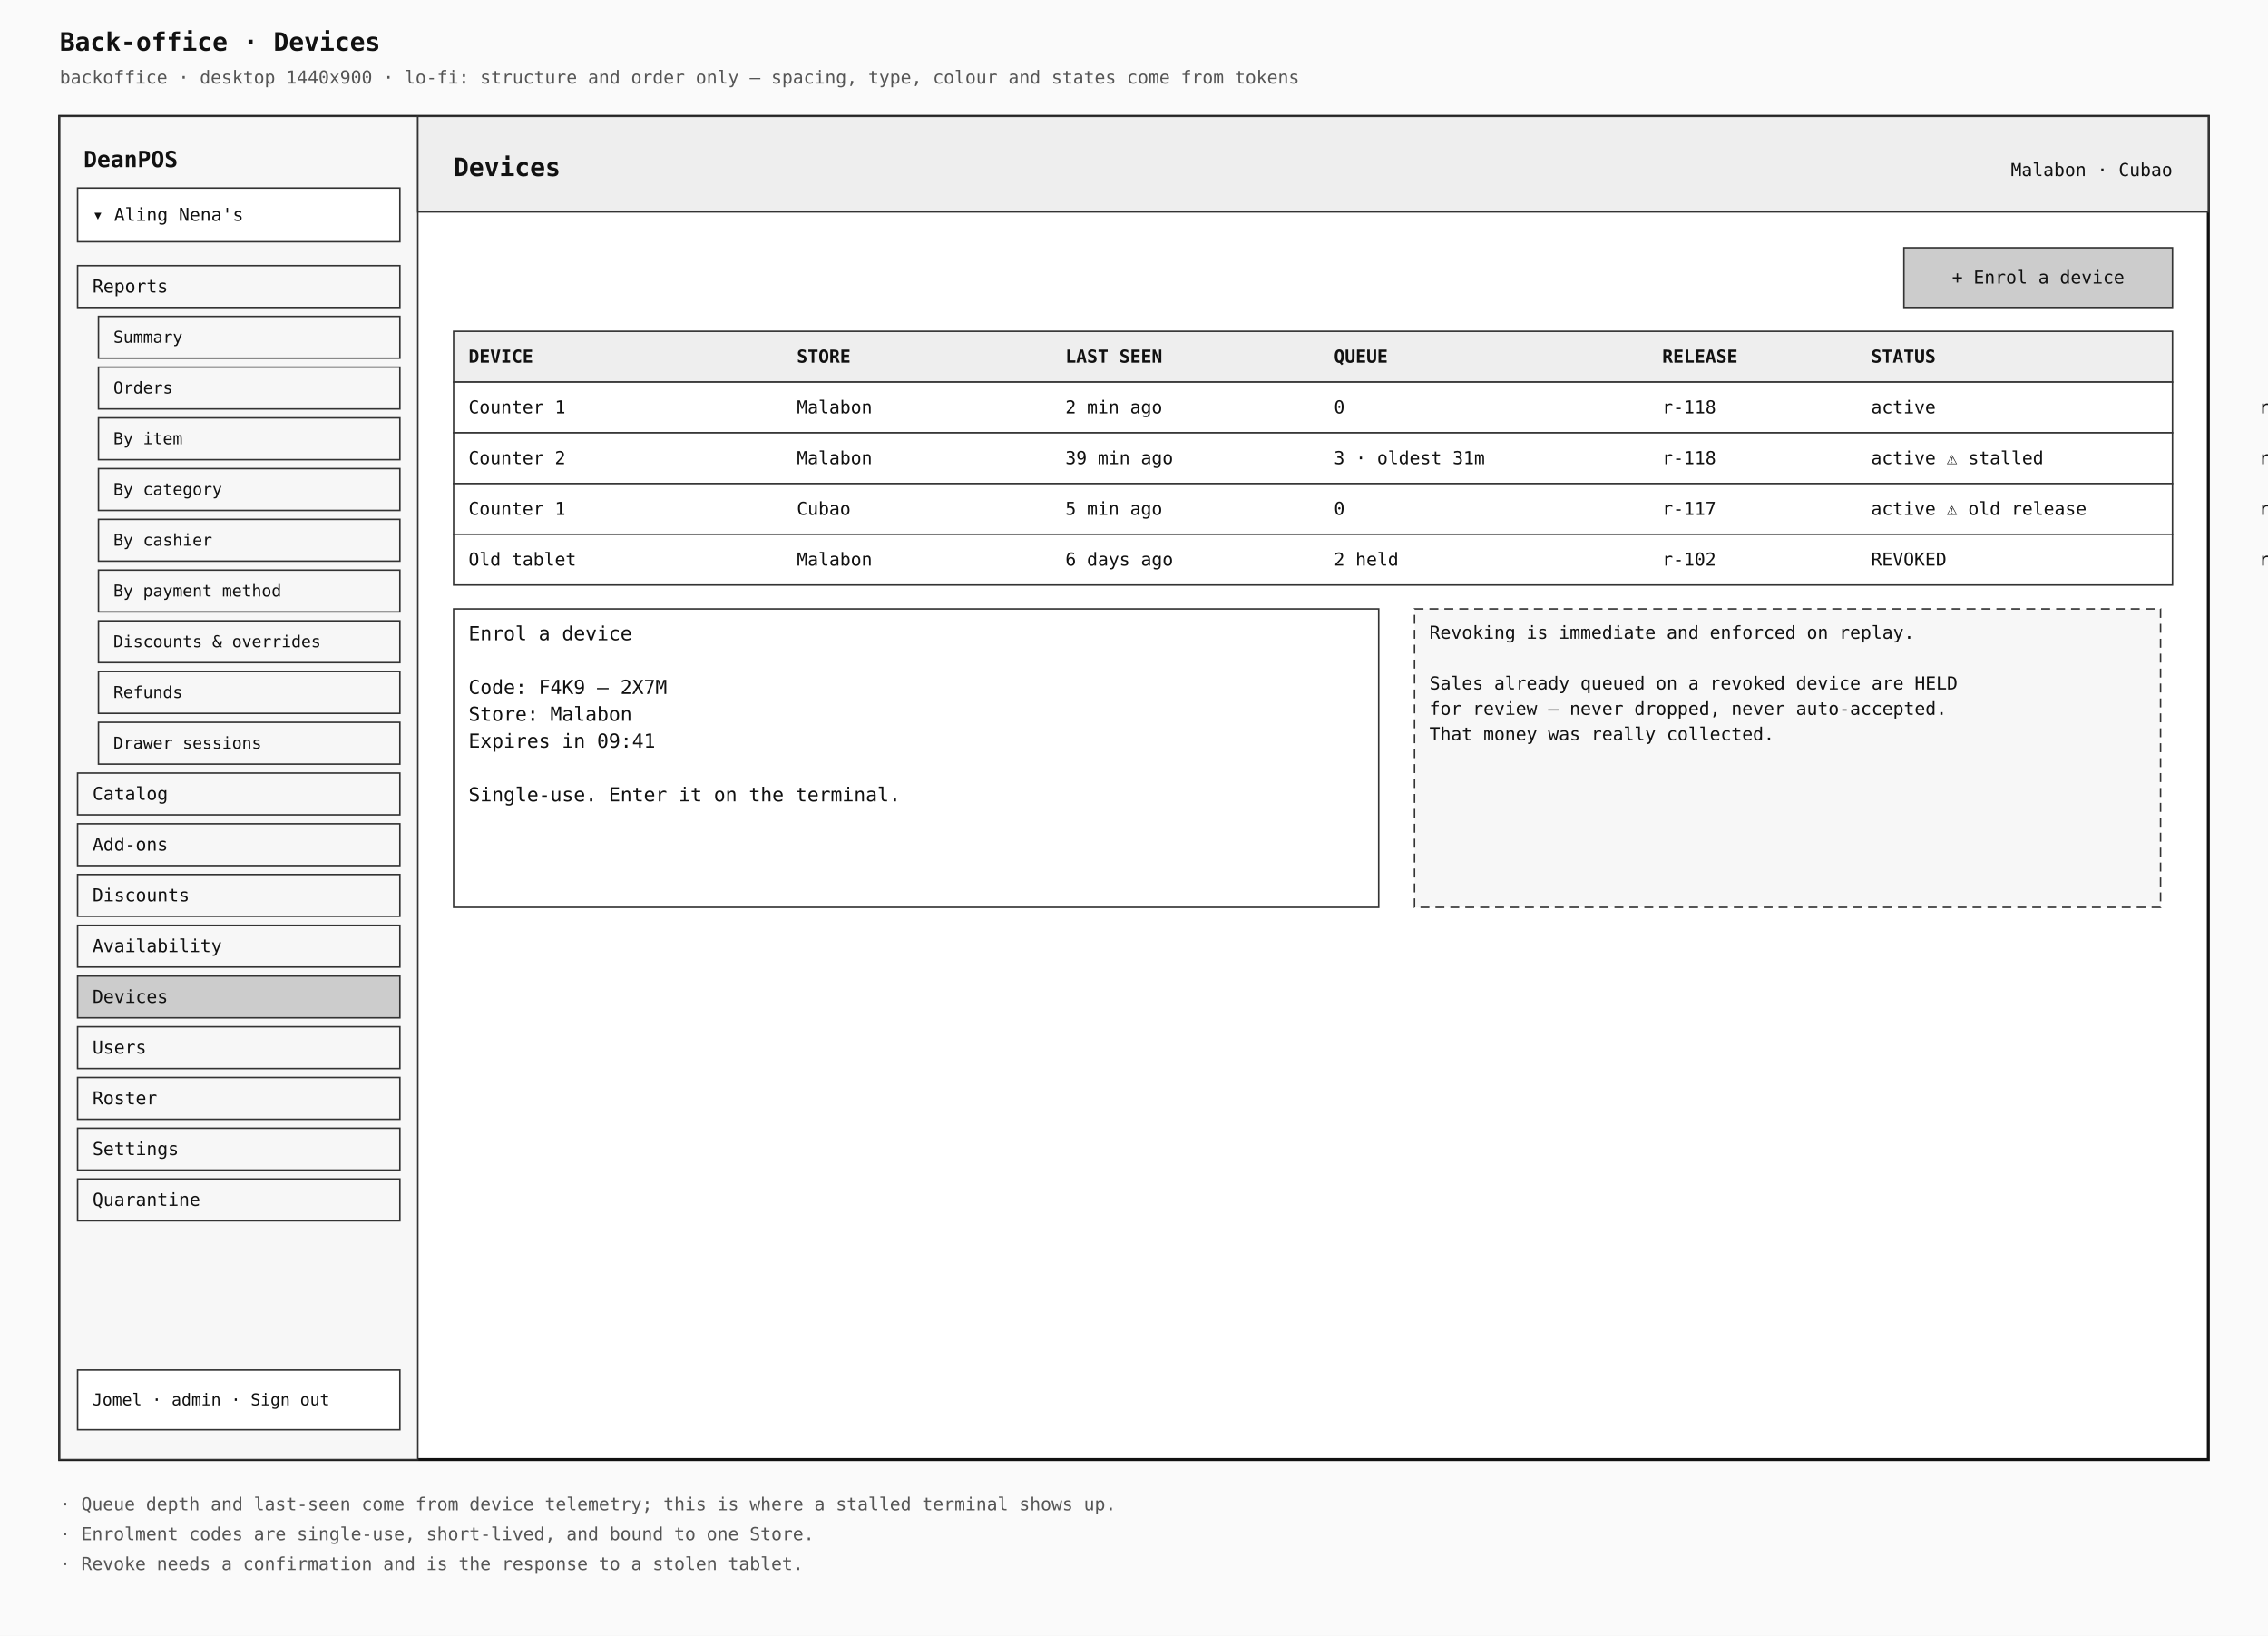
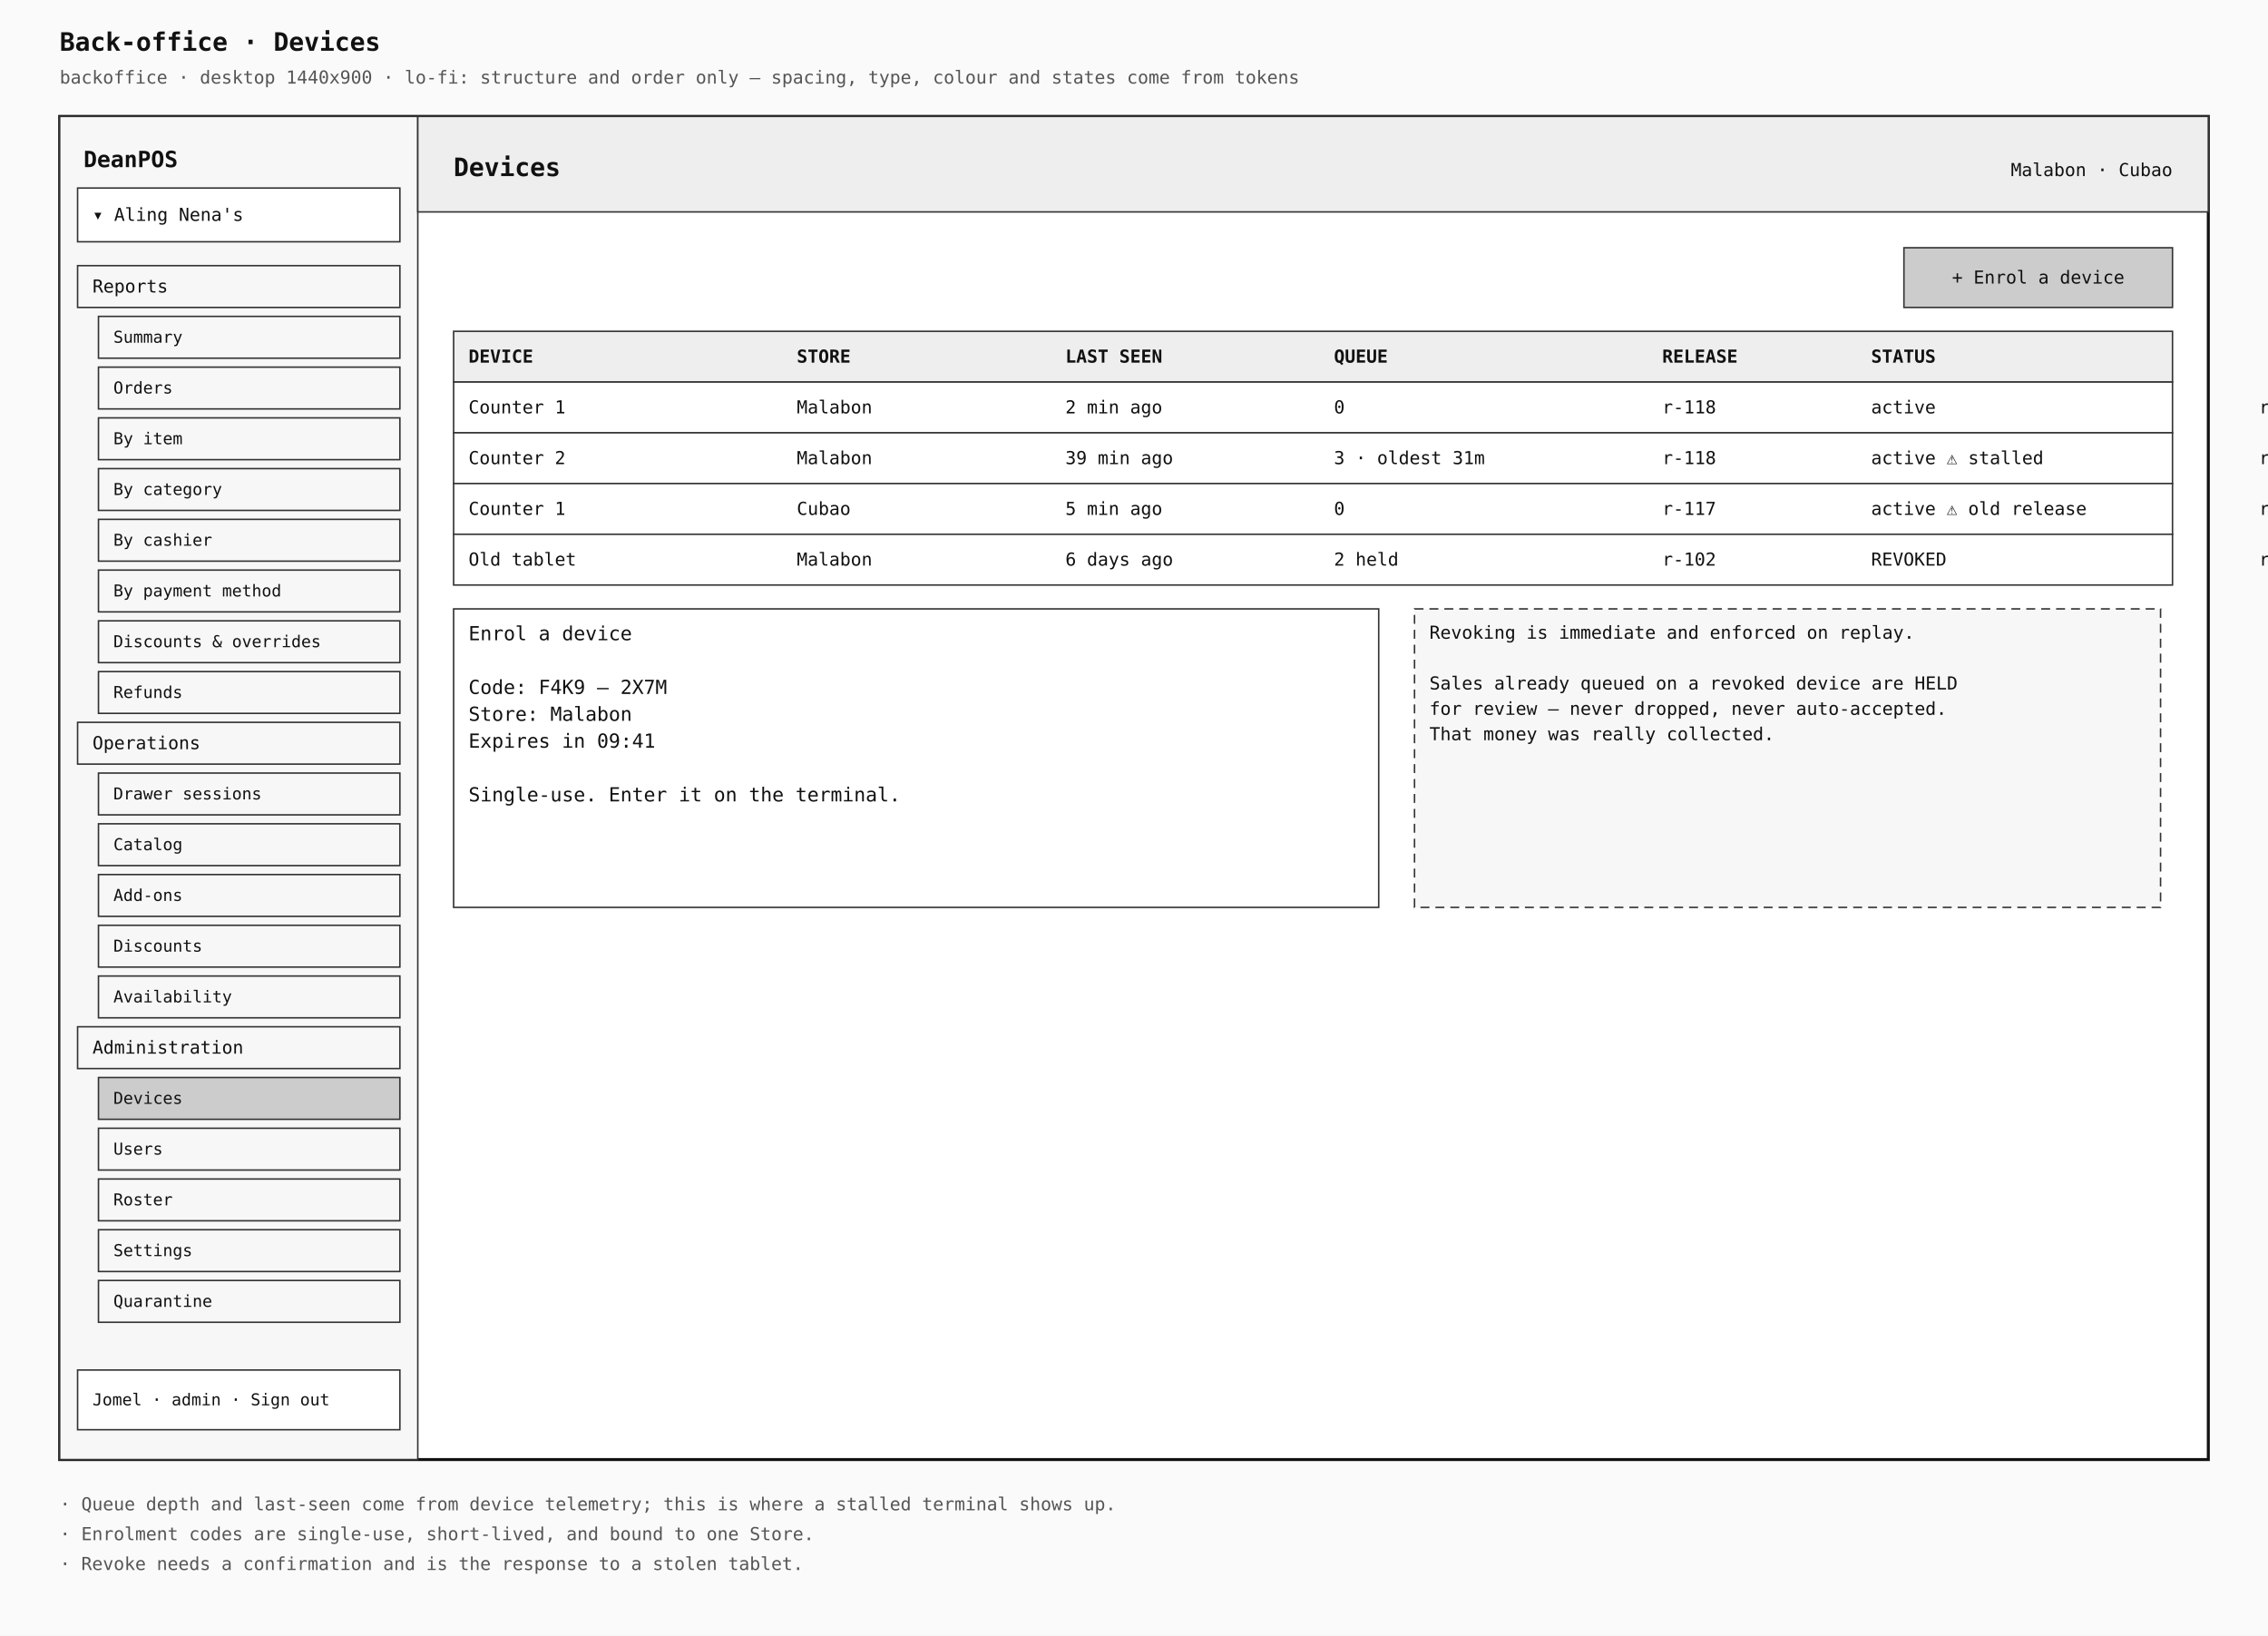
<svg xmlns="http://www.w3.org/2000/svg" width="1520" height="1096" viewBox="0 0 1520 1096" font-family="ui-monospace, SFMono-Regular, Menlo, monospace">
  <rect width="1520" height="1096" fill="#fafafa" />
  <text x="40" y="34" font-size="17" font-weight="bold" fill="#111">Back-office · Devices</text>
  <text x="40" y="56" font-size="12" fill="#555">backoffice · desktop 1440x900 · lo-fi: structure and order only — spacing, type, colour and states come from tokens</text>
  <g transform="translate(40,78)">
    <rect x="0" y="0" width="1440" height="900" fill="#ffffff" stroke="#111" stroke-width="2" />
    <rect x="0" y="0" width="240" height="900" rx="0" fill="#f7f7f7" stroke="#333" stroke-width="1" />
    <text x="16" y="34" font-size="15" text-anchor="start" font-weight="bold" fill="#111">DeanPOS</text>
    <rect x="12" y="48" width="216" height="36" rx="0" fill="#ffffff" stroke="#333" stroke-width="1" />
    <text x="22" y="70.0" font-size="12" fill="#111">▾  Aling Nena's</text>
    <rect x="12" y="100" width="216" height="28" rx="0" fill="#f7f7f7" stroke="#333" stroke-width="1" />
    <text x="22" y="118.0" font-size="12" fill="#111">Reports</text>
    <rect x="26" y="134" width="202" height="28" rx="0" fill="#f7f7f7" stroke="#333" stroke-width="1" />
    <text x="36" y="151.667" font-size="11" fill="#111">Summary</text>
    <rect x="26" y="168" width="202" height="28" rx="0" fill="#f7f7f7" stroke="#333" stroke-width="1" />
    <text x="36" y="185.667" font-size="11" fill="#111">Orders</text>
    <rect x="26" y="202" width="202" height="28" rx="0" fill="#f7f7f7" stroke="#333" stroke-width="1" />
    <text x="36" y="219.667" font-size="11" fill="#111">By item</text>
    <rect x="26" y="236" width="202" height="28" rx="0" fill="#f7f7f7" stroke="#333" stroke-width="1" />
    <text x="36" y="253.667" font-size="11" fill="#111">By category</text>
    <rect x="26" y="270" width="202" height="28" rx="0" fill="#f7f7f7" stroke="#333" stroke-width="1" />
    <text x="36" y="287.667" font-size="11" fill="#111">By cashier</text>
    <rect x="26" y="304" width="202" height="28" rx="0" fill="#f7f7f7" stroke="#333" stroke-width="1" />
    <text x="36" y="321.667" font-size="11" fill="#111">By payment method</text>
    <rect x="26" y="338" width="202" height="28" rx="0" fill="#f7f7f7" stroke="#333" stroke-width="1" />
    <text x="36" y="355.667" font-size="11" fill="#111">Discounts &amp; overrides</text>
    <rect x="26" y="372" width="202" height="28" rx="0" fill="#f7f7f7" stroke="#333" stroke-width="1" />
    <text x="36" y="389.667" font-size="11" fill="#111">Refunds</text>
-     <rect x="26" y="406" width="202" height="28" rx="0" fill="#f7f7f7" stroke="#333" stroke-width="1" />
-     <text x="36" y="423.667" font-size="11" fill="#111">Drawer sessions</text>
-     <rect x="12" y="440" width="216" height="28" rx="0" fill="#f7f7f7" stroke="#333" stroke-width="1" />
-     <text x="22" y="458.0" font-size="12" fill="#111">Catalog</text>
-     <rect x="12" y="474" width="216" height="28" rx="0" fill="#f7f7f7" stroke="#333" stroke-width="1" />
-     <text x="22" y="492.0" font-size="12" fill="#111">Add-ons</text>
-     <rect x="12" y="508" width="216" height="28" rx="0" fill="#f7f7f7" stroke="#333" stroke-width="1" />
-     <text x="22" y="526.0" font-size="12" fill="#111">Discounts</text>
-     <rect x="12" y="542" width="216" height="28" rx="0" fill="#f7f7f7" stroke="#333" stroke-width="1" />
-     <text x="22" y="560.0" font-size="12" fill="#111">Availability</text>
-     <rect x="12" y="576" width="216" height="28" rx="0" fill="#cccccc" stroke="#333" stroke-width="1" />
-     <text x="22" y="594.0" font-size="12" fill="#111">Devices</text>
+     <rect x="12" y="406" width="216" height="28" rx="0" fill="#f7f7f7" stroke="#333" stroke-width="1" />
+     <text x="22" y="424.0" font-size="12" fill="#111">Operations</text>
+     <rect x="26" y="440" width="202" height="28" rx="0" fill="#f7f7f7" stroke="#333" stroke-width="1" />
+     <text x="36" y="457.667" font-size="11" fill="#111">Drawer sessions</text>
+     <rect x="26" y="474" width="202" height="28" rx="0" fill="#f7f7f7" stroke="#333" stroke-width="1" />
+     <text x="36" y="491.667" font-size="11" fill="#111">Catalog</text>
+     <rect x="26" y="508" width="202" height="28" rx="0" fill="#f7f7f7" stroke="#333" stroke-width="1" />
+     <text x="36" y="525.667" font-size="11" fill="#111">Add-ons</text>
+     <rect x="26" y="542" width="202" height="28" rx="0" fill="#f7f7f7" stroke="#333" stroke-width="1" />
+     <text x="36" y="559.667" font-size="11" fill="#111">Discounts</text>
+     <rect x="26" y="576" width="202" height="28" rx="0" fill="#f7f7f7" stroke="#333" stroke-width="1" />
+     <text x="36" y="593.667" font-size="11" fill="#111">Availability</text>
    <rect x="12" y="610" width="216" height="28" rx="0" fill="#f7f7f7" stroke="#333" stroke-width="1" />
-     <text x="22" y="628.0" font-size="12" fill="#111">Users</text>
-     <rect x="12" y="644" width="216" height="28" rx="0" fill="#f7f7f7" stroke="#333" stroke-width="1" />
-     <text x="22" y="662.0" font-size="12" fill="#111">Roster</text>
-     <rect x="12" y="678" width="216" height="28" rx="0" fill="#f7f7f7" stroke="#333" stroke-width="1" />
-     <text x="22" y="696.0" font-size="12" fill="#111">Settings</text>
-     <rect x="12" y="712" width="216" height="28" rx="0" fill="#f7f7f7" stroke="#333" stroke-width="1" />
-     <text x="22" y="730.0" font-size="12" fill="#111">Quarantine</text>
+     <text x="22" y="628.0" font-size="12" fill="#111">Administration</text>
+     <rect x="26" y="644" width="202" height="28" rx="0" fill="#cccccc" stroke="#333" stroke-width="1" />
+     <text x="36" y="661.667" font-size="11" fill="#111">Devices</text>
+     <rect x="26" y="678" width="202" height="28" rx="0" fill="#f7f7f7" stroke="#333" stroke-width="1" />
+     <text x="36" y="695.667" font-size="11" fill="#111">Users</text>
+     <rect x="26" y="712" width="202" height="28" rx="0" fill="#f7f7f7" stroke="#333" stroke-width="1" />
+     <text x="36" y="729.667" font-size="11" fill="#111">Roster</text>
+     <rect x="26" y="746" width="202" height="28" rx="0" fill="#f7f7f7" stroke="#333" stroke-width="1" />
+     <text x="36" y="763.667" font-size="11" fill="#111">Settings</text>
+     <rect x="26" y="780" width="202" height="28" rx="0" fill="#f7f7f7" stroke="#333" stroke-width="1" />
+     <text x="36" y="797.667" font-size="11" fill="#111">Quarantine</text>
    <rect x="12" y="840" width="216" height="40" rx="0" fill="#ffffff" stroke="#333" stroke-width="1" />
    <text x="22" y="863.667" font-size="11" fill="#111">Jomel · admin  ·  Sign out</text>
    <rect x="240" y="0" width="1200" height="64" rx="0" fill="#eeeeee" stroke="#333" stroke-width="1" />
    <text x="264" y="40" font-size="17" text-anchor="start" font-weight="bold" fill="#111">Devices</text>
    <text x="1416" y="40" font-size="12" text-anchor="end" font-weight="normal" fill="#111">Malabon · Cubao</text>
    <rect x="1236" y="88" width="180" height="40" rx="0" fill="#cccccc" stroke="#333" stroke-width="1" />
    <text x="1326.0" y="112.0" font-size="12" text-anchor="middle" fill="#111">+ Enrol a device</text>
    <rect x="264" y="144" width="1152" height="34" rx="0" fill="#eeeeee" stroke="#333" stroke-width="1" />
    <text x="274" y="165.0" font-size="12" text-anchor="start" font-weight="bold" fill="#111">DEVICE</text>
    <text x="494" y="165.0" font-size="12" text-anchor="start" font-weight="bold" fill="#111">STORE</text>
    <text x="674" y="165.0" font-size="12" text-anchor="start" font-weight="bold" fill="#111">LAST SEEN</text>
    <text x="854" y="165.0" font-size="12" text-anchor="start" font-weight="bold" fill="#111">QUEUE</text>
    <text x="1074" y="165.0" font-size="12" text-anchor="start" font-weight="bold" fill="#111">RELEASE</text>
    <text x="1214" y="165.0" font-size="12" text-anchor="start" font-weight="bold" fill="#111">STATUS</text>
    <text x="1474" y="165.0" font-size="12" text-anchor="start" font-weight="bold" fill="#111" />
    <rect x="264" y="178" width="1152" height="34" rx="0" fill="#ffffff" stroke="#333" stroke-width="1" />
    <text x="274" y="199.0" font-size="12" text-anchor="start" font-weight="normal" fill="#111">Counter 1</text>
    <text x="494" y="199.0" font-size="12" text-anchor="start" font-weight="normal" fill="#111">Malabon</text>
    <text x="674" y="199.0" font-size="12" text-anchor="start" font-weight="normal" fill="#111">2 min ago</text>
    <text x="854" y="199.0" font-size="12" text-anchor="start" font-weight="normal" fill="#111">0</text>
    <text x="1074" y="199.0" font-size="12" text-anchor="start" font-weight="normal" fill="#111">r-118</text>
    <text x="1214" y="199.0" font-size="12" text-anchor="start" font-weight="normal" fill="#111">active</text>
    <text x="1474" y="199.0" font-size="12" text-anchor="start" font-weight="normal" fill="#111">rename  revoke</text>
    <rect x="264" y="212" width="1152" height="34" rx="0" fill="#ffffff" stroke="#333" stroke-width="1" />
    <text x="274" y="233.0" font-size="12" text-anchor="start" font-weight="normal" fill="#111">Counter 2</text>
    <text x="494" y="233.0" font-size="12" text-anchor="start" font-weight="normal" fill="#111">Malabon</text>
    <text x="674" y="233.0" font-size="12" text-anchor="start" font-weight="normal" fill="#111">39 min ago</text>
    <text x="854" y="233.0" font-size="12" text-anchor="start" font-weight="normal" fill="#111">3 · oldest 31m</text>
    <text x="1074" y="233.0" font-size="12" text-anchor="start" font-weight="normal" fill="#111">r-118</text>
    <text x="1214" y="233.0" font-size="12" text-anchor="start" font-weight="normal" fill="#111">active  ⚠ stalled</text>
    <text x="1474" y="233.0" font-size="12" text-anchor="start" font-weight="normal" fill="#111">rename  revoke</text>
    <rect x="264" y="246" width="1152" height="34" rx="0" fill="#ffffff" stroke="#333" stroke-width="1" />
    <text x="274" y="267.0" font-size="12" text-anchor="start" font-weight="normal" fill="#111">Counter 1</text>
    <text x="494" y="267.0" font-size="12" text-anchor="start" font-weight="normal" fill="#111">Cubao</text>
    <text x="674" y="267.0" font-size="12" text-anchor="start" font-weight="normal" fill="#111">5 min ago</text>
    <text x="854" y="267.0" font-size="12" text-anchor="start" font-weight="normal" fill="#111">0</text>
    <text x="1074" y="267.0" font-size="12" text-anchor="start" font-weight="normal" fill="#111">r-117</text>
    <text x="1214" y="267.0" font-size="12" text-anchor="start" font-weight="normal" fill="#111">active  ⚠ old release</text>
    <text x="1474" y="267.0" font-size="12" text-anchor="start" font-weight="normal" fill="#111">rename  revoke</text>
    <rect x="264" y="280" width="1152" height="34" rx="0" fill="#ffffff" stroke="#333" stroke-width="1" />
    <text x="274" y="301.0" font-size="12" text-anchor="start" font-weight="normal" fill="#111">Old tablet</text>
    <text x="494" y="301.0" font-size="12" text-anchor="start" font-weight="normal" fill="#111">Malabon</text>
    <text x="674" y="301.0" font-size="12" text-anchor="start" font-weight="normal" fill="#111">6 days ago</text>
    <text x="854" y="301.0" font-size="12" text-anchor="start" font-weight="normal" fill="#111">2 held</text>
    <text x="1074" y="301.0" font-size="12" text-anchor="start" font-weight="normal" fill="#111">r-102</text>
    <text x="1214" y="301.0" font-size="12" text-anchor="start" font-weight="normal" fill="#111">REVOKED</text>
    <text x="1474" y="301.0" font-size="12" text-anchor="start" font-weight="normal" fill="#111">review held</text>
    <rect x="264" y="330" width="620" height="200" rx="0" fill="#ffffff" stroke="#333" stroke-width="1" />
    <text x="274" y="351" font-size="13" fill="#111">Enrol a device</text>
    <text x="274" y="369" font-size="13" fill="#111" />
    <text x="274" y="387" font-size="13" fill="#111">Code:  F4K9 — 2X7M</text>
    <text x="274" y="405" font-size="13" fill="#111">Store: Malabon</text>
    <text x="274" y="423" font-size="13" fill="#111">Expires in 09:41</text>
    <text x="274" y="441" font-size="13" fill="#111" />
    <text x="274" y="459" font-size="13" fill="#111">Single-use. Enter it on the terminal.</text>
    <rect x="908" y="330" width="500" height="200" rx="0" fill="#f7f7f7" stroke="#333" stroke-width="1" stroke-dasharray="6 4" />
    <text x="918" y="350" font-size="12" fill="#111">Revoking is immediate and enforced on replay.</text>
    <text x="918" y="367" font-size="12" fill="#111" />
    <text x="918" y="384" font-size="12" fill="#111">Sales already queued on a revoked device are HELD</text>
    <text x="918" y="401" font-size="12" fill="#111">for review — never dropped, never auto-accepted.</text>
    <text x="918" y="418" font-size="12" fill="#111">That money was really collected.</text>
    <text x="0" y="934" font-size="12" fill="#555">· Queue depth and last-seen come from device telemetry; this is where a stalled terminal shows up.</text>
    <text x="0" y="954" font-size="12" fill="#555">· Enrolment codes are single-use, short-lived, and bound to one Store.</text>
    <text x="0" y="974" font-size="12" fill="#555">· Revoke needs a confirmation and is the response to a stolen tablet.</text>
  </g>
</svg>
